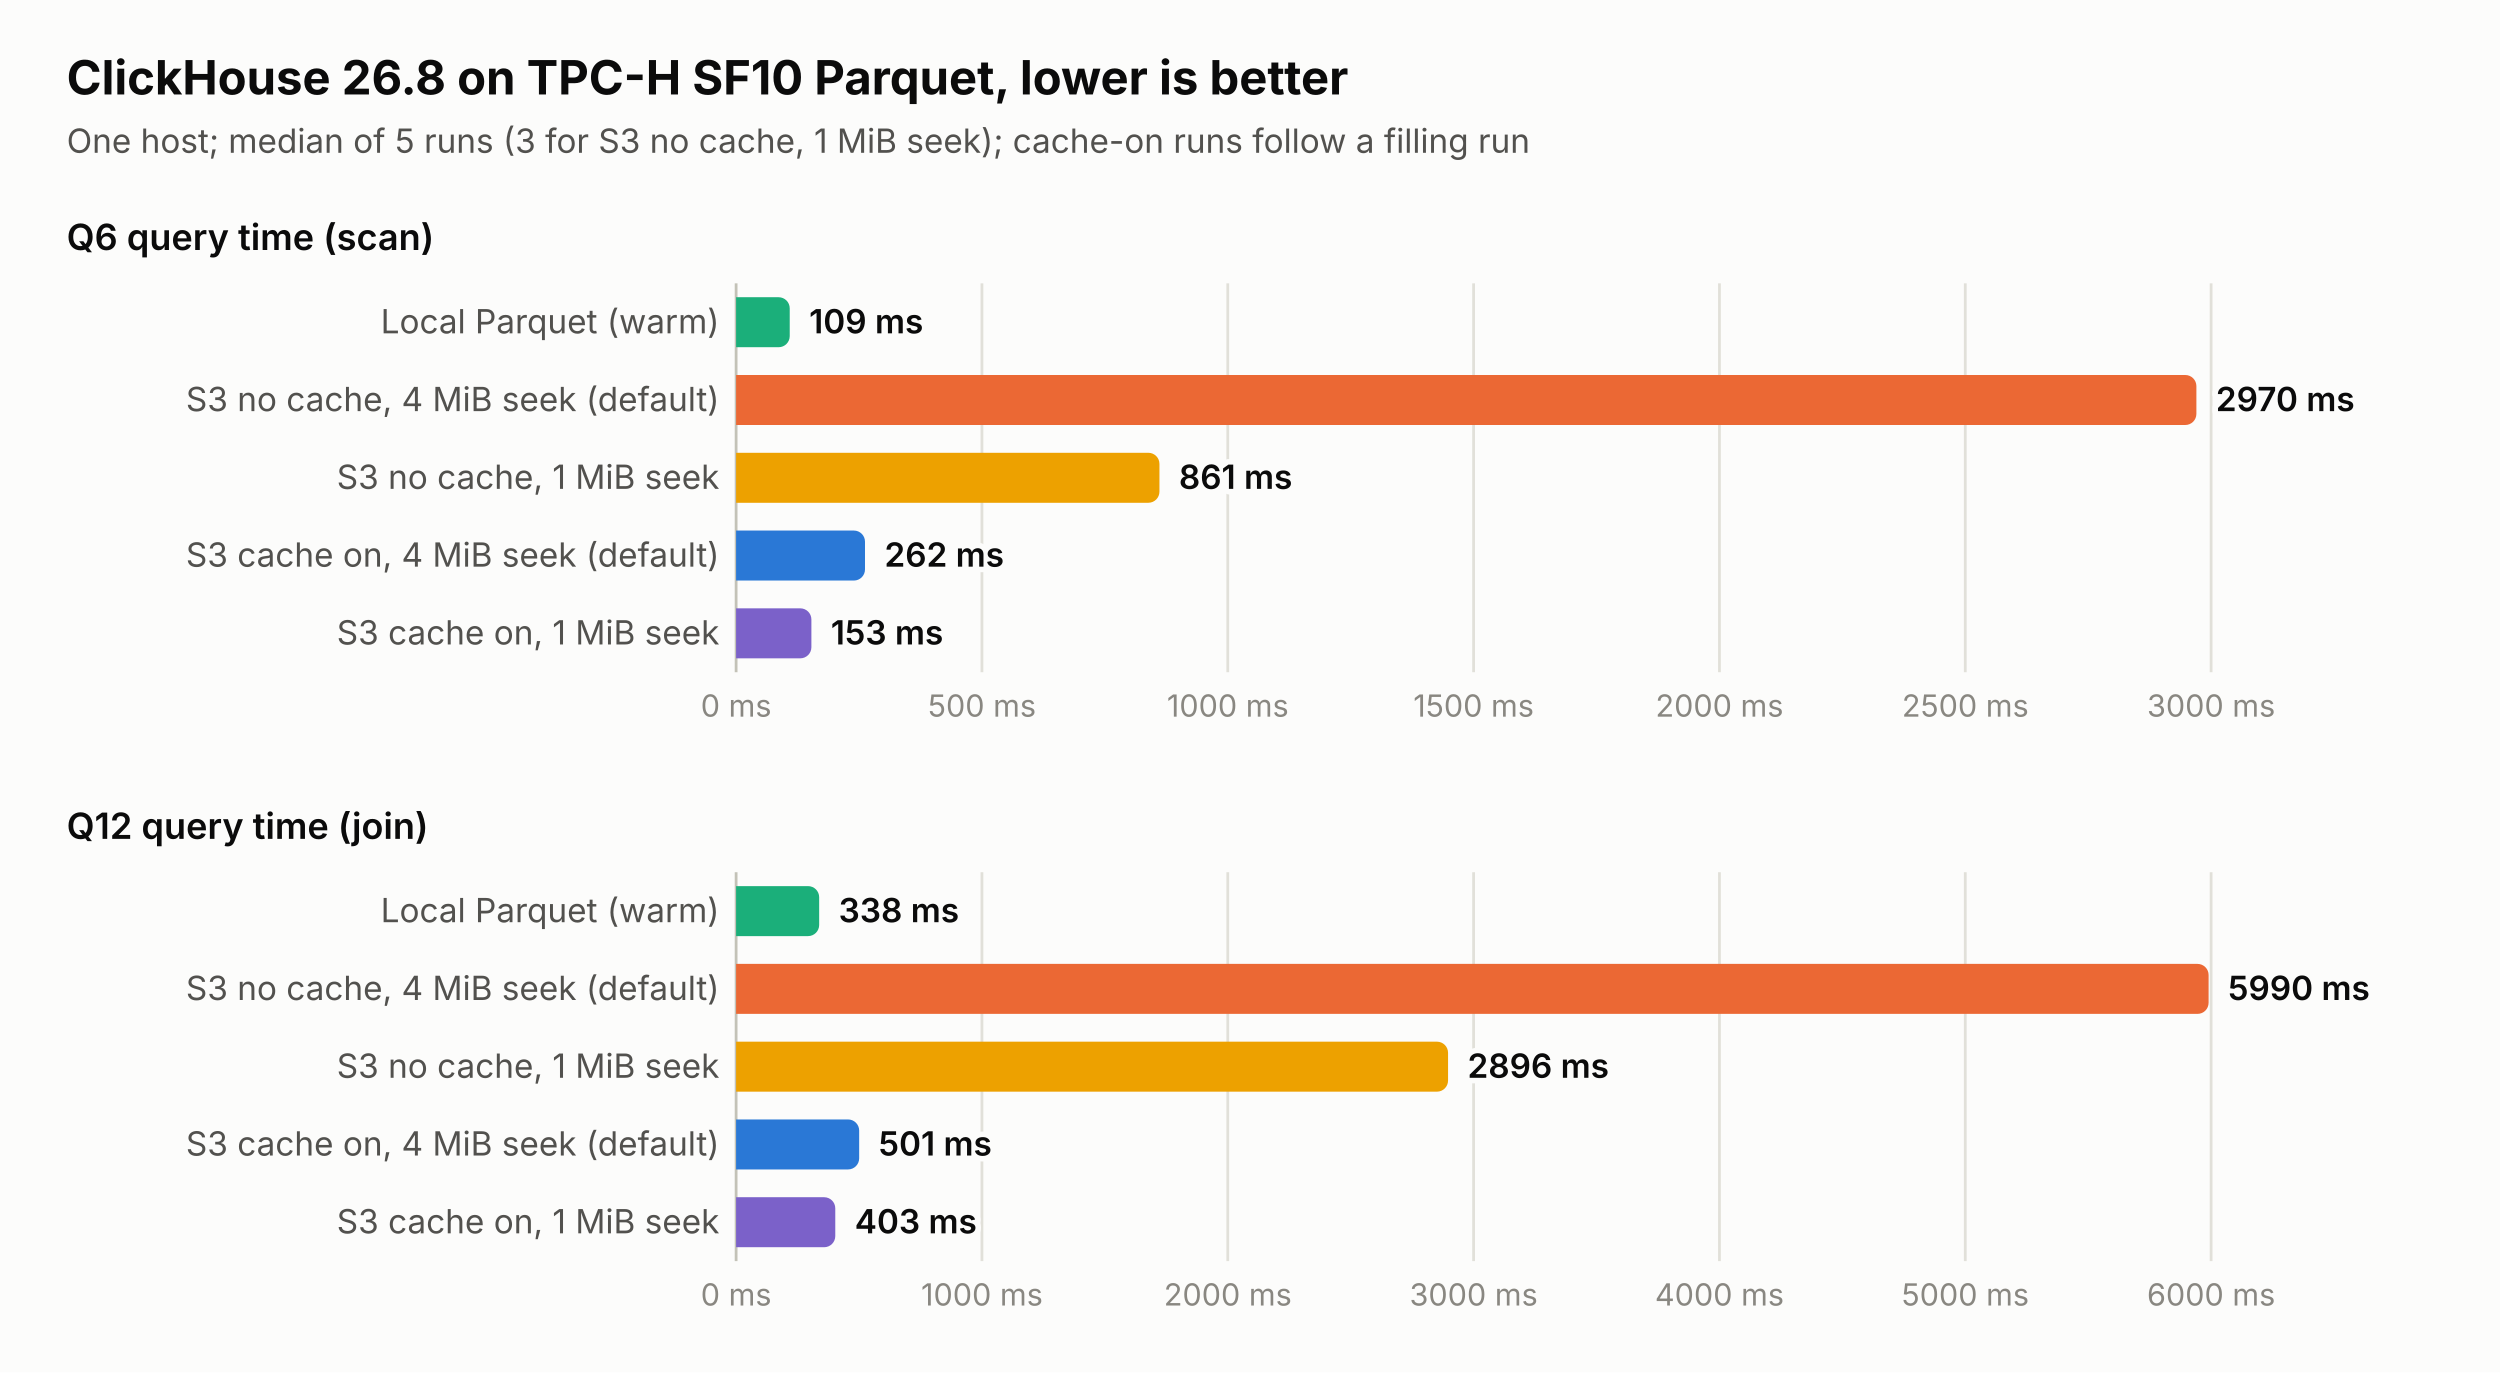
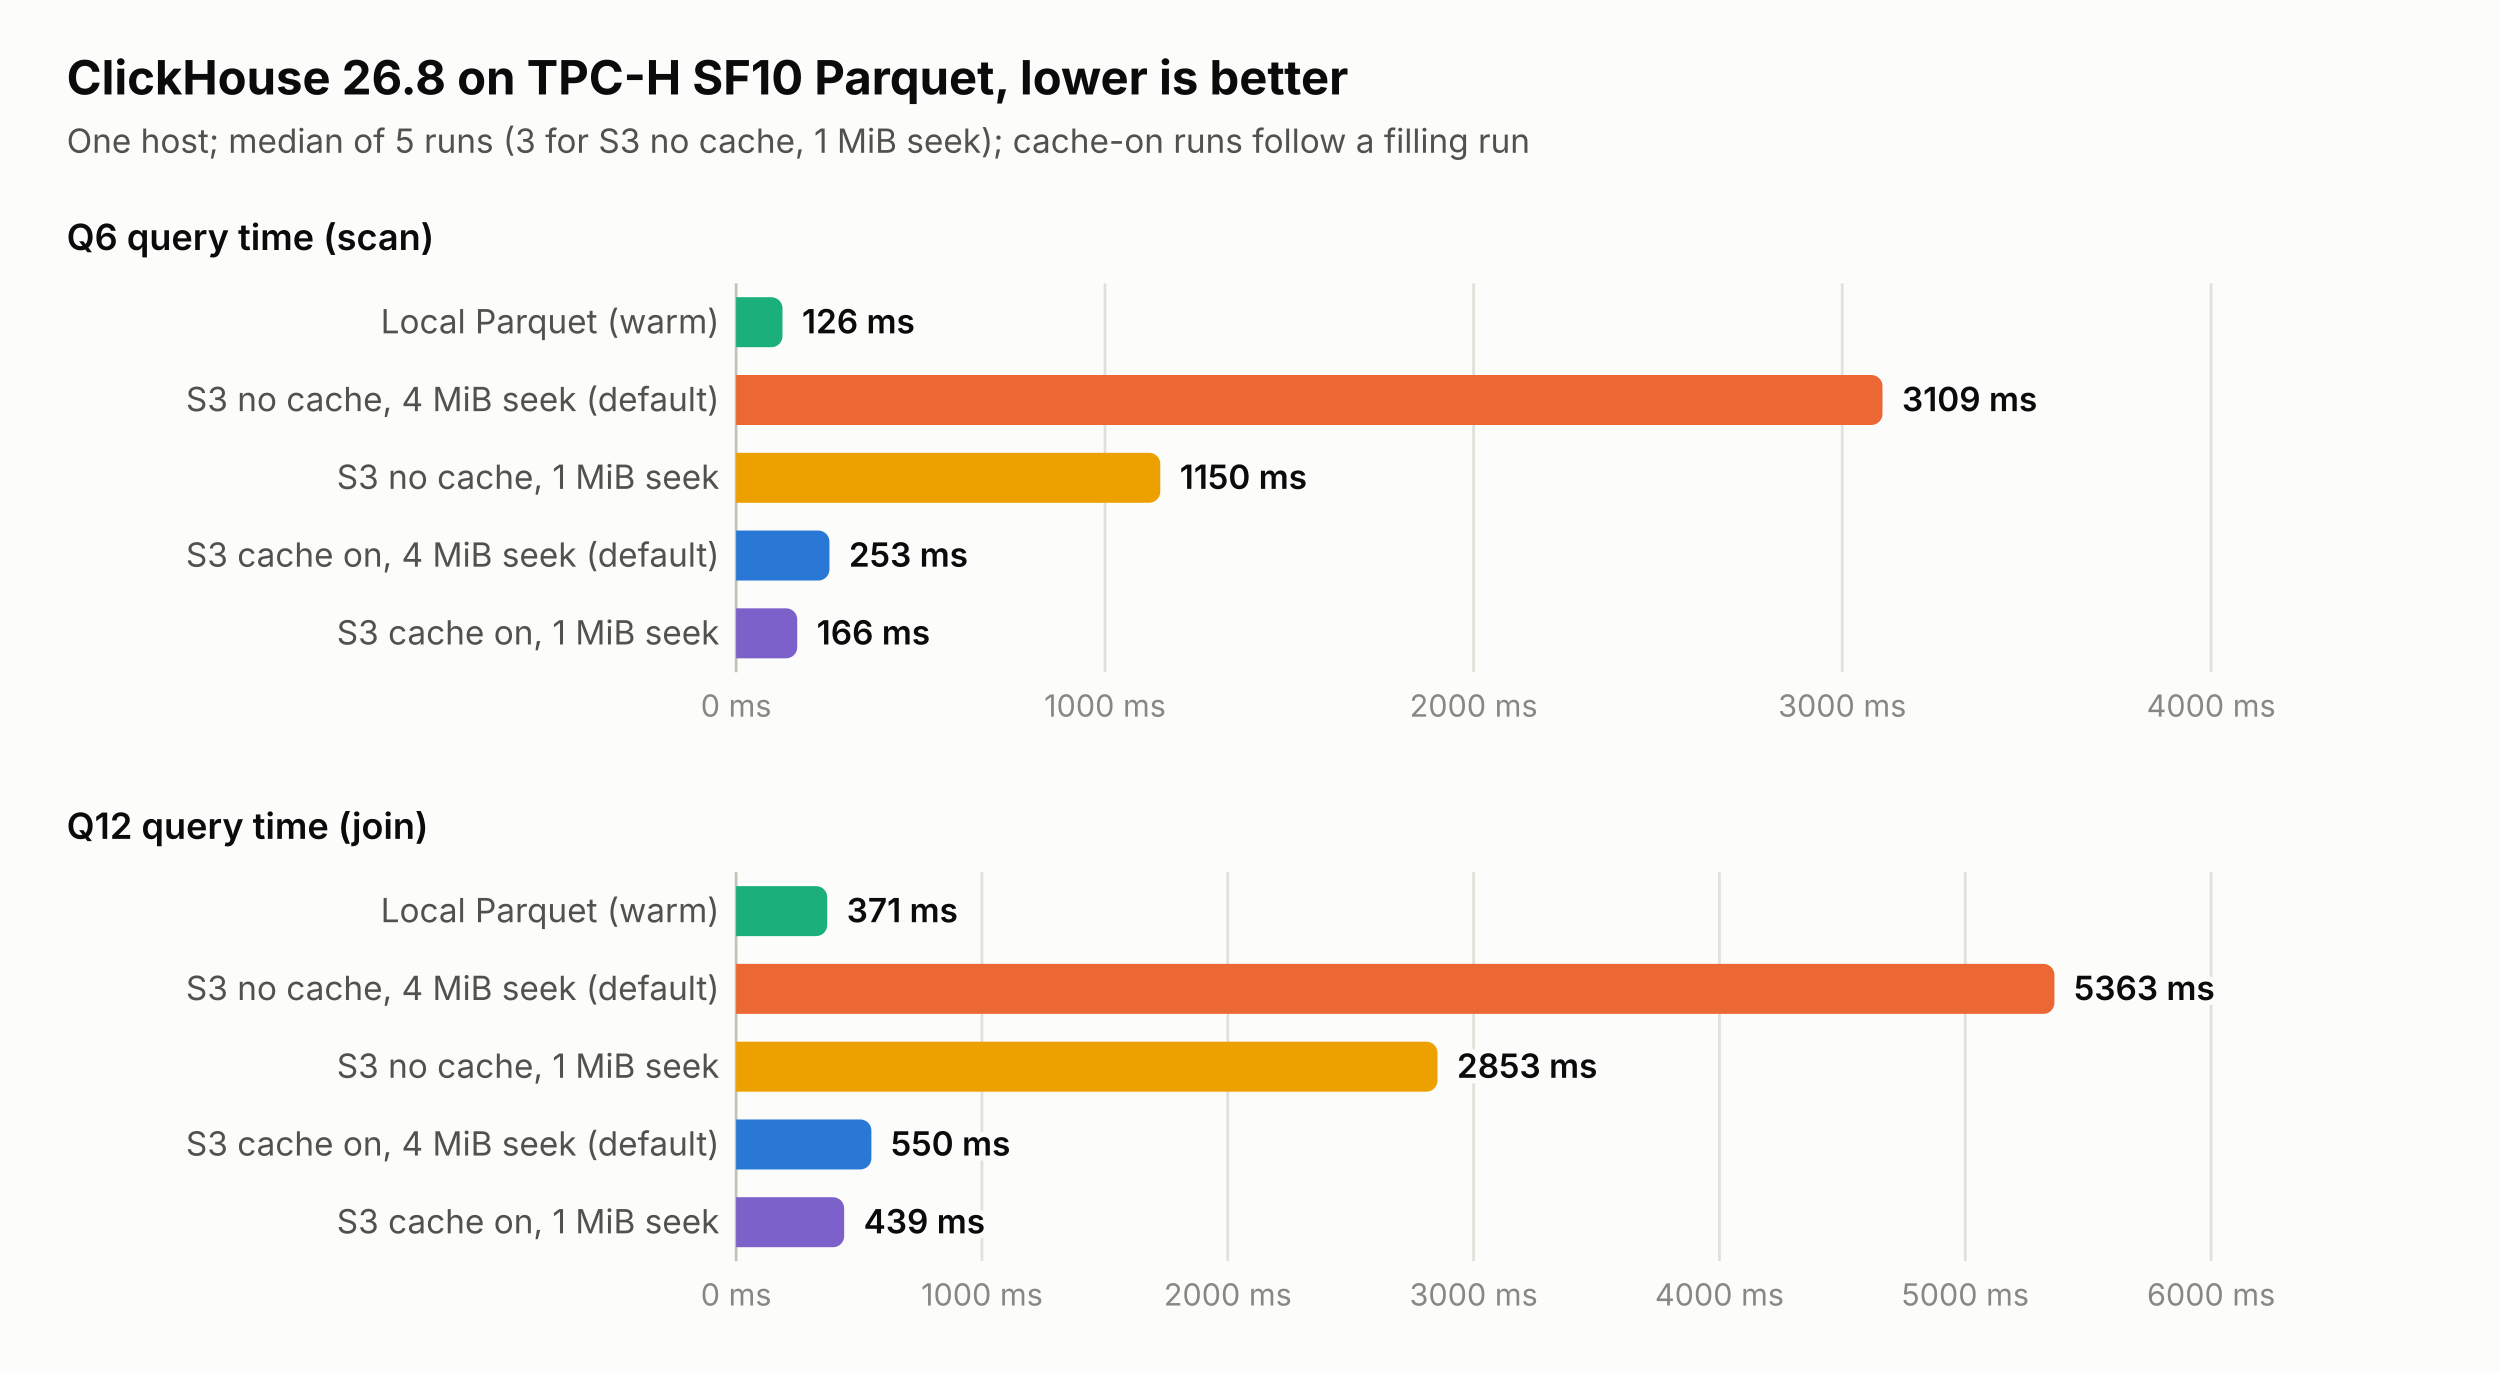
<svg xmlns="http://www.w3.org/2000/svg" viewBox="0 0 900 494" width="900" height="494" role="img" aria-labelledby="t d" font-family="system-ui, -apple-system, 'Segoe UI', sans-serif">
  <rect width="900" height="494" fill="#fcfcfb" />
  <text x="24" y="34" font-size="17" font-weight="700" fill="#0b0b0b">ClickHouse 26.8 on TPC-H SF10 Parquet, lower is better</text>
  <text x="24" y="55" font-size="12" fill="#52514e">One host; median of 5 runs (3 for S3 no cache, 1 MiB seek); cache-on runs follow a filling run</text>
  <text x="24" y="90" font-size="13" font-weight="600" fill="#0b0b0b">Q6 query time (scan)</text>
  <text x="265.0" y="258" font-size="11" text-anchor="middle" fill="#898781">0 ms</text>
-   <line x1="353.5" y1="102" x2="353.5" y2="242" stroke="#e1e0d9" stroke-width="1" />
-   <text x="353.5" y="258" font-size="11" text-anchor="middle" fill="#898781">500 ms</text>
-   <line x1="442.0" y1="102" x2="442.0" y2="242" stroke="#e1e0d9" stroke-width="1" />
-   <text x="442.0" y="258" font-size="11" text-anchor="middle" fill="#898781">1000 ms</text>
+   <line x1="397.8" y1="102" x2="397.8" y2="242" stroke="#e1e0d9" stroke-width="1" />
+   <text x="397.8" y="258" font-size="11" text-anchor="middle" fill="#898781">1000 ms</text>
  <line x1="530.5" y1="102" x2="530.5" y2="242" stroke="#e1e0d9" stroke-width="1" />
-   <text x="530.5" y="258" font-size="11" text-anchor="middle" fill="#898781">1500 ms</text>
-   <line x1="619.0" y1="102" x2="619.0" y2="242" stroke="#e1e0d9" stroke-width="1" />
-   <text x="619.0" y="258" font-size="11" text-anchor="middle" fill="#898781">2000 ms</text>
-   <line x1="707.5" y1="102" x2="707.5" y2="242" stroke="#e1e0d9" stroke-width="1" />
-   <text x="707.5" y="258" font-size="11" text-anchor="middle" fill="#898781">2500 ms</text>
+   <text x="530.5" y="258" font-size="11" text-anchor="middle" fill="#898781">2000 ms</text>
+   <line x1="663.2" y1="102" x2="663.2" y2="242" stroke="#e1e0d9" stroke-width="1" />
+   <text x="663.2" y="258" font-size="11" text-anchor="middle" fill="#898781">3000 ms</text>
  <line x1="796.0" y1="102" x2="796.0" y2="242" stroke="#e1e0d9" stroke-width="1" />
-   <text x="796.0" y="258" font-size="11" text-anchor="middle" fill="#898781">3000 ms</text>
+   <text x="796.0" y="258" font-size="11" text-anchor="middle" fill="#898781">4000 ms</text>
  <line x1="265.0" y1="102" x2="265.0" y2="242" stroke="#c3c2b7" stroke-width="1" />
-   <path d="M265.0,107.0 h15.3 a4.0,4.0 0 0 1 4.0,4.0 v10.0 a4.0,4.0 0 0 1 -4.0,4.0 h-15.3 z" fill="#1baf7a" />
+   <path d="M265.0,107.0 h12.7 a4.0,4.0 0 0 1 4.0,4.0 v10.0 a4.0,4.0 0 0 1 -4.0,4.0 h-12.7 z" fill="#1baf7a" />
  <text x="259" y="120.0" font-size="12" text-anchor="end" fill="#52514e">Local Parquet (warm)</text>
-   <text x="291.3" y="120.0" font-size="12" font-weight="600" fill="#0b0b0b" stroke="#fcfcfb" stroke-width="4" stroke-linejoin="round" paint-order="stroke">109 ms</text>
-   <path d="M265.0,135.0 h521.7 a4.0,4.0 0 0 1 4.0,4.0 v10.0 a4.0,4.0 0 0 1 -4.0,4.0 h-521.7 z" fill="#eb6834" />
+   <text x="288.7" y="120.0" font-size="12" font-weight="600" fill="#0b0b0b" stroke="#fcfcfb" stroke-width="4" stroke-linejoin="round" paint-order="stroke">126 ms</text>
+   <path d="M265.0,135.0 h408.7 a4.0,4.0 0 0 1 4.0,4.0 v10.0 a4.0,4.0 0 0 1 -4.0,4.0 h-408.7 z" fill="#eb6834" />
  <text x="259" y="148.0" font-size="12" text-anchor="end" fill="#52514e">S3 no cache, 4 MiB seek (default)</text>
-   <text x="797.7" y="148.0" font-size="12" font-weight="600" fill="#0b0b0b" stroke="#fcfcfb" stroke-width="4" stroke-linejoin="round" paint-order="stroke">2970 ms</text>
-   <path d="M265.0,163.0 h148.4 a4.0,4.0 0 0 1 4.0,4.0 v10.0 a4.0,4.0 0 0 1 -4.0,4.0 h-148.4 z" fill="#eda100" />
+   <text x="684.7" y="148.0" font-size="12" font-weight="600" fill="#0b0b0b" stroke="#fcfcfb" stroke-width="4" stroke-linejoin="round" paint-order="stroke">3109 ms</text>
+   <path d="M265.0,163.0 h148.7 a4.0,4.0 0 0 1 4.0,4.0 v10.0 a4.0,4.0 0 0 1 -4.0,4.0 h-148.7 z" fill="#eda100" />
  <text x="259" y="176.0" font-size="12" text-anchor="end" fill="#52514e">S3 no cache, 1 MiB seek</text>
-   <text x="424.4" y="176.0" font-size="12" font-weight="600" fill="#0b0b0b" stroke="#fcfcfb" stroke-width="4" stroke-linejoin="round" paint-order="stroke">861 ms</text>
-   <path d="M265.0,191.0 h42.4 a4.0,4.0 0 0 1 4.0,4.0 v10.0 a4.0,4.0 0 0 1 -4.0,4.0 h-42.4 z" fill="#2a78d6" />
+   <text x="424.7" y="176.0" font-size="12" font-weight="600" fill="#0b0b0b" stroke="#fcfcfb" stroke-width="4" stroke-linejoin="round" paint-order="stroke">1150 ms</text>
+   <path d="M265.0,191.0 h29.6 a4.0,4.0 0 0 1 4.0,4.0 v10.0 a4.0,4.0 0 0 1 -4.0,4.0 h-29.6 z" fill="#2a78d6" />
  <text x="259" y="204.0" font-size="12" text-anchor="end" fill="#52514e">S3 cache on, 4 MiB seek (default)</text>
-   <text x="318.4" y="204.0" font-size="12" font-weight="600" fill="#0b0b0b" stroke="#fcfcfb" stroke-width="4" stroke-linejoin="round" paint-order="stroke">262 ms</text>
-   <path d="M265.0,219.0 h23.1 a4.0,4.0 0 0 1 4.0,4.0 v10.0 a4.0,4.0 0 0 1 -4.0,4.0 h-23.1 z" fill="#7b61c9" />
+   <text x="305.6" y="204.0" font-size="12" font-weight="600" fill="#0b0b0b" stroke="#fcfcfb" stroke-width="4" stroke-linejoin="round" paint-order="stroke">253 ms</text>
+   <path d="M265.0,219.0 h18.0 a4.0,4.0 0 0 1 4.0,4.0 v10.0 a4.0,4.0 0 0 1 -4.0,4.0 h-18.0 z" fill="#7b61c9" />
  <text x="259" y="232.0" font-size="12" text-anchor="end" fill="#52514e">S3 cache on, 1 MiB seek</text>
-   <text x="299.1" y="232.0" font-size="12" font-weight="600" fill="#0b0b0b" stroke="#fcfcfb" stroke-width="4" stroke-linejoin="round" paint-order="stroke">153 ms</text>
+   <text x="294.0" y="232.0" font-size="12" font-weight="600" fill="#0b0b0b" stroke="#fcfcfb" stroke-width="4" stroke-linejoin="round" paint-order="stroke">166 ms</text>
  <text x="24" y="302" font-size="13" font-weight="600" fill="#0b0b0b">Q12 query time (join)</text>
  <text x="265.0" y="470" font-size="11" text-anchor="middle" fill="#898781">0 ms</text>
  <line x1="353.5" y1="314" x2="353.5" y2="454" stroke="#e1e0d9" stroke-width="1" />
  <text x="353.5" y="470" font-size="11" text-anchor="middle" fill="#898781">1000 ms</text>
  <line x1="442.0" y1="314" x2="442.0" y2="454" stroke="#e1e0d9" stroke-width="1" />
  <text x="442.0" y="470" font-size="11" text-anchor="middle" fill="#898781">2000 ms</text>
  <line x1="530.5" y1="314" x2="530.5" y2="454" stroke="#e1e0d9" stroke-width="1" />
  <text x="530.5" y="470" font-size="11" text-anchor="middle" fill="#898781">3000 ms</text>
  <line x1="619.0" y1="314" x2="619.0" y2="454" stroke="#e1e0d9" stroke-width="1" />
  <text x="619.0" y="470" font-size="11" text-anchor="middle" fill="#898781">4000 ms</text>
  <line x1="707.5" y1="314" x2="707.5" y2="454" stroke="#e1e0d9" stroke-width="1" />
  <text x="707.5" y="470" font-size="11" text-anchor="middle" fill="#898781">5000 ms</text>
  <line x1="796.0" y1="314" x2="796.0" y2="454" stroke="#e1e0d9" stroke-width="1" />
  <text x="796.0" y="470" font-size="11" text-anchor="middle" fill="#898781">6000 ms</text>
  <line x1="265.0" y1="314" x2="265.0" y2="454" stroke="#c3c2b7" stroke-width="1" />
-   <path d="M265.0,319.0 h25.9 a4.0,4.0 0 0 1 4.0,4.0 v10.0 a4.0,4.0 0 0 1 -4.0,4.0 h-25.9 z" fill="#1baf7a" />
+   <path d="M265.0,319.0 h28.8 a4.0,4.0 0 0 1 4.0,4.0 v10.0 a4.0,4.0 0 0 1 -4.0,4.0 h-28.8 z" fill="#1baf7a" />
  <text x="259" y="332.0" font-size="12" text-anchor="end" fill="#52514e">Local Parquet (warm)</text>
-   <text x="301.9" y="332.0" font-size="12" font-weight="600" fill="#0b0b0b" stroke="#fcfcfb" stroke-width="4" stroke-linejoin="round" paint-order="stroke">338 ms</text>
-   <path d="M265.0,347.0 h526.1 a4.0,4.0 0 0 1 4.0,4.0 v10.0 a4.0,4.0 0 0 1 -4.0,4.0 h-526.1 z" fill="#eb6834" />
+   <text x="304.8" y="332.0" font-size="12" font-weight="600" fill="#0b0b0b" stroke="#fcfcfb" stroke-width="4" stroke-linejoin="round" paint-order="stroke">371 ms</text>
+   <path d="M265.0,347.0 h470.6 a4.0,4.0 0 0 1 4.0,4.0 v10.0 a4.0,4.0 0 0 1 -4.0,4.0 h-470.6 z" fill="#eb6834" />
  <text x="259" y="360.0" font-size="12" text-anchor="end" fill="#52514e">S3 no cache, 4 MiB seek (default)</text>
-   <text x="802.1" y="360.0" font-size="12" font-weight="600" fill="#0b0b0b" stroke="#fcfcfb" stroke-width="4" stroke-linejoin="round" paint-order="stroke">5990 ms</text>
-   <path d="M265.0,375.0 h252.3 a4.0,4.0 0 0 1 4.0,4.0 v10.0 a4.0,4.0 0 0 1 -4.0,4.0 h-252.3 z" fill="#eda100" />
+   <text x="746.6" y="360.0" font-size="12" font-weight="600" fill="#0b0b0b" stroke="#fcfcfb" stroke-width="4" stroke-linejoin="round" paint-order="stroke">5363 ms</text>
+   <path d="M265.0,375.0 h248.5 a4.0,4.0 0 0 1 4.0,4.0 v10.0 a4.0,4.0 0 0 1 -4.0,4.0 h-248.5 z" fill="#eda100" />
  <text x="259" y="388.0" font-size="12" text-anchor="end" fill="#52514e">S3 no cache, 1 MiB seek</text>
-   <text x="528.3" y="388.0" font-size="12" font-weight="600" fill="#0b0b0b" stroke="#fcfcfb" stroke-width="4" stroke-linejoin="round" paint-order="stroke">2896 ms</text>
-   <path d="M265.0,403.0 h40.3 a4.0,4.0 0 0 1 4.0,4.0 v10.0 a4.0,4.0 0 0 1 -4.0,4.0 h-40.3 z" fill="#2a78d6" />
+   <text x="524.5" y="388.0" font-size="12" font-weight="600" fill="#0b0b0b" stroke="#fcfcfb" stroke-width="4" stroke-linejoin="round" paint-order="stroke">2853 ms</text>
+   <path d="M265.0,403.0 h44.7 a4.0,4.0 0 0 1 4.0,4.0 v10.0 a4.0,4.0 0 0 1 -4.0,4.0 h-44.7 z" fill="#2a78d6" />
  <text x="259" y="416.0" font-size="12" text-anchor="end" fill="#52514e">S3 cache on, 4 MiB seek (default)</text>
-   <text x="316.3" y="416.0" font-size="12" font-weight="600" fill="#0b0b0b" stroke="#fcfcfb" stroke-width="4" stroke-linejoin="round" paint-order="stroke">501 ms</text>
-   <path d="M265.0,431.0 h31.7 a4.0,4.0 0 0 1 4.0,4.0 v10.0 a4.0,4.0 0 0 1 -4.0,4.0 h-31.7 z" fill="#7b61c9" />
+   <text x="320.7" y="416.0" font-size="12" font-weight="600" fill="#0b0b0b" stroke="#fcfcfb" stroke-width="4" stroke-linejoin="round" paint-order="stroke">550 ms</text>
+   <path d="M265.0,431.0 h34.9 a4.0,4.0 0 0 1 4.0,4.0 v10.0 a4.0,4.0 0 0 1 -4.0,4.0 h-34.9 z" fill="#7b61c9" />
  <text x="259" y="444.0" font-size="12" text-anchor="end" fill="#52514e">S3 cache on, 1 MiB seek</text>
-   <text x="307.7" y="444.0" font-size="12" font-weight="600" fill="#0b0b0b" stroke="#fcfcfb" stroke-width="4" stroke-linejoin="round" paint-order="stroke">403 ms</text>
+   <text x="310.9" y="444.0" font-size="12" font-weight="600" fill="#0b0b0b" stroke="#fcfcfb" stroke-width="4" stroke-linejoin="round" paint-order="stroke">439 ms</text>
</svg>
